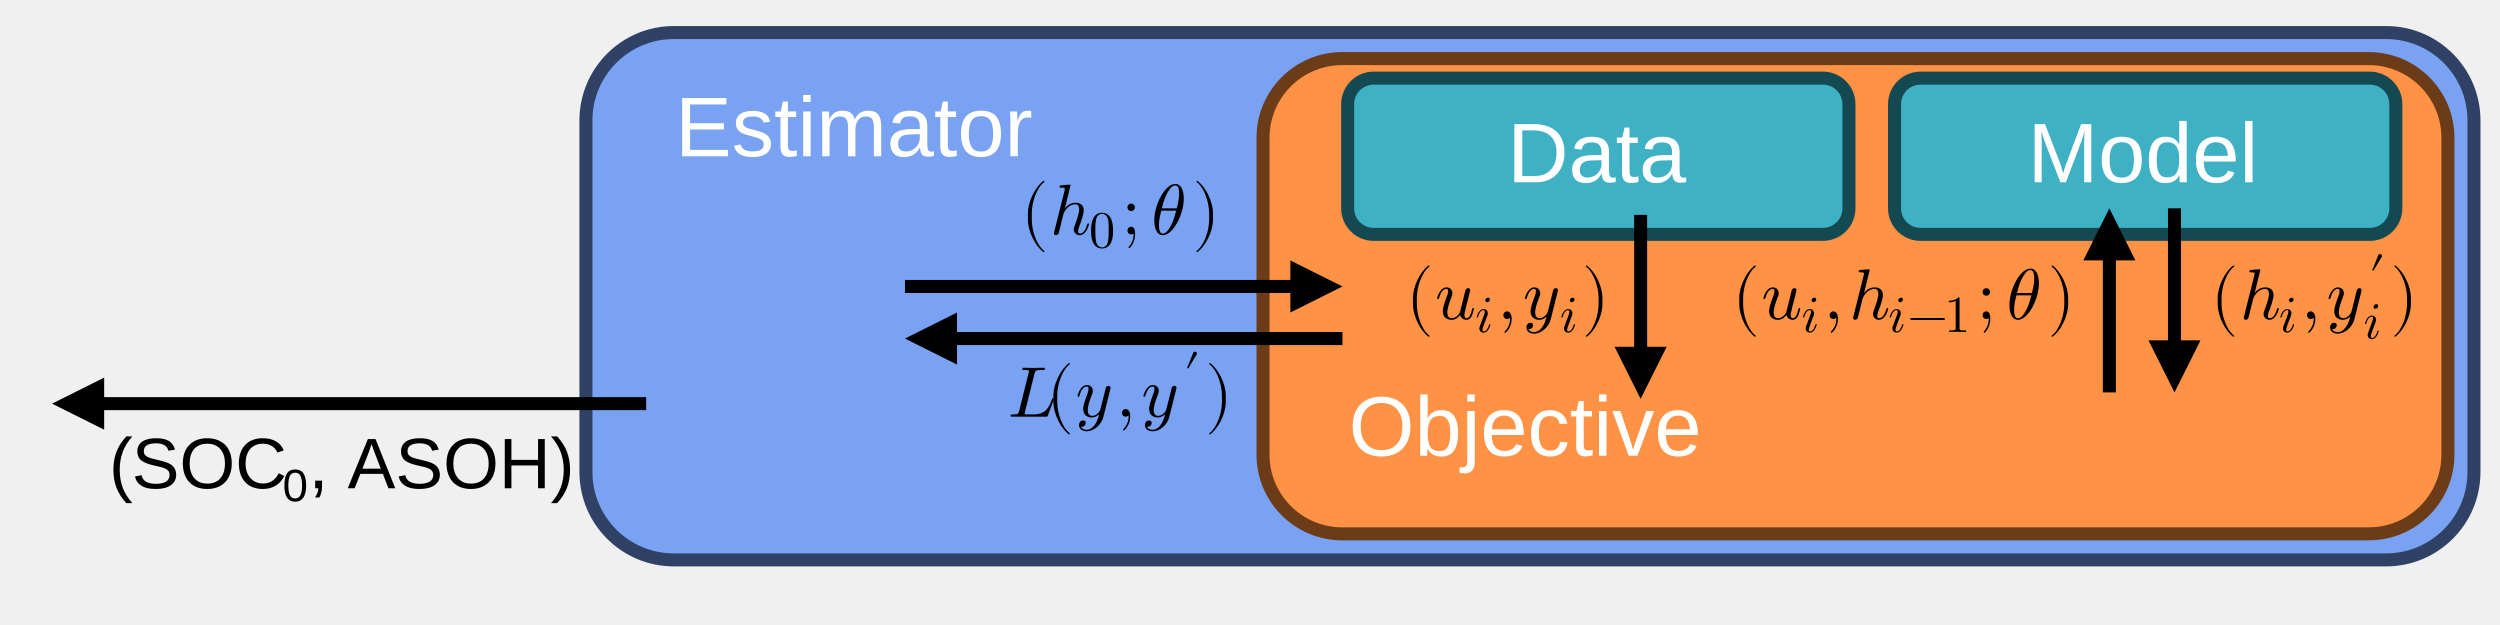
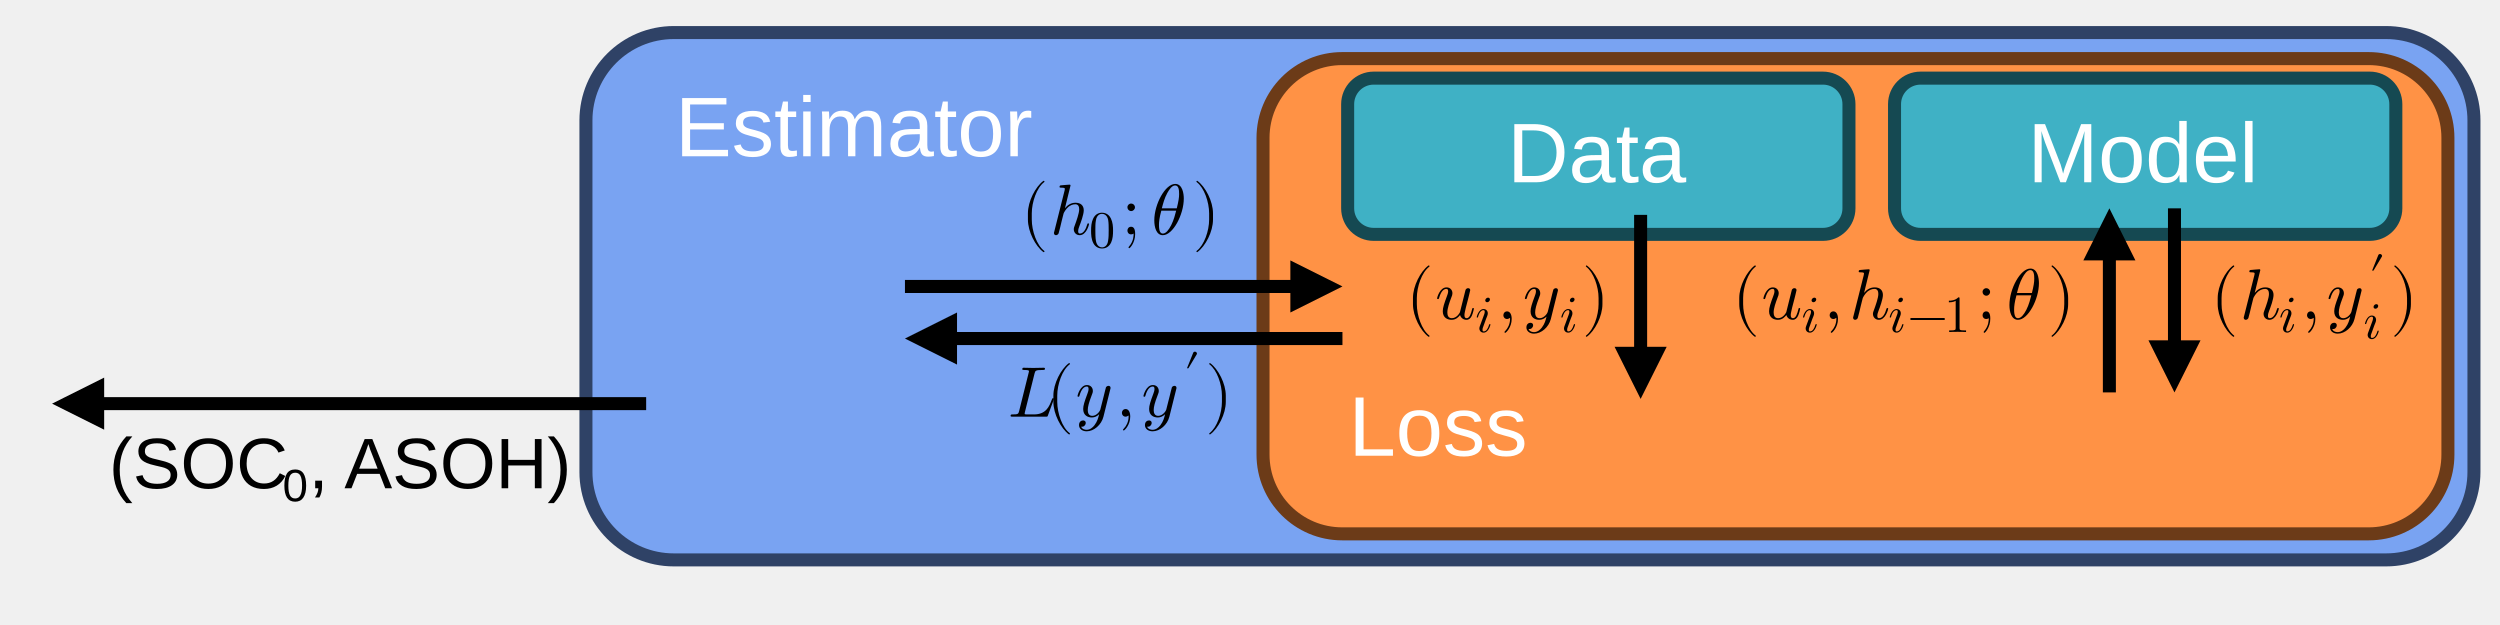
<svg xmlns="http://www.w3.org/2000/svg" width="384" height="96" overflow="hidden">
  <g>
    <rect x="0" y="0" width="384" height="96" fill="#FFFFFF" fill-opacity="0" />
    <path d="M90 18.5C90 11.044 96.044 5 103.5 5L366.5 5C373.956 5 380 11.044 380 18.5L380 72.5C380 79.956 373.956 86 366.5 86L103.5 86C96.044 86 90 79.956 90 72.5Z" stroke="#2F4266" stroke-width="2" stroke-miterlimit="8" fill="#79A3F2" fill-rule="evenodd" />
    <text fill="#FFFFFF" font-family="Arial,Arial_MSFontService,sans-serif" font-weight="400" font-size="13" transform="translate(103.716 24)">Estimator</text>
    <path d="M194 21.167C194 14.447 199.447 9 206.167 9L363.833 9C370.553 9 376 14.447 376 21.167L376 69.833C376 76.553 370.553 82 363.833 82L206.167 82C199.447 82 194 76.553 194 69.833Z" stroke="#6C3B18" stroke-width="2" stroke-miterlimit="8" fill="#FF9245" fill-rule="evenodd" />
-     <text fill="#FFFFFF" font-family="Arial,Arial_MSFontService,sans-serif" font-weight="400" font-size="13" transform="translate(207.161 70)">Objective</text>
+     <text fill="#FFFFFF" font-family="Arial,Arial_MSFontService,sans-serif" font-weight="400" font-size="13" transform="translate(207.161 70)">Loss</text>
    <path d="M291 16C291 13.791 292.791 12 295 12L364 12C366.209 12 368 13.791 368 16L368 32C368 34.209 366.209 36 364 36L295 36C292.791 36 291 34.209 291 32Z" stroke="#154952" stroke-width="2" stroke-miterlimit="8" fill="#3FB1C5" fill-rule="evenodd" />
    <text fill="#FFFFFF" font-family="Arial,Arial_MSFontService,sans-serif" font-weight="400" font-size="13" transform="translate(311.458 28)">Model</text>
    <path d="M207 16C207 13.791 208.791 12 211 12L280 12C282.209 12 284 13.791 284 16L284 32C284 34.209 282.209 36 280 36L211 36C208.791 36 207 34.209 207 32Z" stroke="#154952" stroke-width="2" stroke-miterlimit="8" fill="#3FB1C5" fill-rule="evenodd" />
    <text fill="#FFFFFF" font-family="Arial,Arial_MSFontService,sans-serif" font-weight="400" font-size="13" transform="translate(231.538 28)">Data</text>
    <text font-family="Cambria Math,Cambria Math_MSFontService,sans-serif" font-weight="400" font-size="11" transform="translate(339.529 49)">(</text>
    <text font-family="Cambria Math,Cambria Math_MSFontService,sans-serif" font-weight="400" font-size="11" transform="translate(344.029 49)">ℎ</text>
    <text font-family="Cambria Math,Cambria Math_MSFontService,sans-serif" font-weight="400" font-size="8" transform="translate(350.029 51)">𝑖</text>
    <text font-family="Cambria Math,Cambria Math_MSFontService,sans-serif" font-weight="400" font-size="11" transform="translate(353.403 49)">,</text>
    <text font-family="Cambria Math,Cambria Math_MSFontService,sans-serif" font-weight="400" font-size="11" transform="translate(357.349 49)">𝑦</text>
    <text font-family="Cambria Math,Cambria Math_MSFontService,sans-serif" font-weight="400" font-size="8" transform="translate(363.029 52)">𝑖</text>
    <text font-family="Cambria Math,Cambria Math_MSFontService,sans-serif" font-weight="400" font-size="8" transform="translate(363.869 45)">′</text>
    <text font-family="Cambria Math,Cambria Math_MSFontService,sans-serif" font-weight="400" font-size="11" transform="translate(367.143 49)">)</text>
    <text font-family="Cambria Math,Cambria Math_MSFontService,sans-serif" font-weight="400" font-size="11" transform="translate(215.922 49)">(</text>
    <text font-family="Cambria Math,Cambria Math_MSFontService,sans-serif" font-weight="400" font-size="11" transform="translate(220.422 49)">𝑢</text>
    <text font-family="Cambria Math,Cambria Math_MSFontService,sans-serif" font-weight="400" font-size="8" transform="translate(226.588 51)">𝑖</text>
    <text font-family="Cambria Math,Cambria Math_MSFontService,sans-serif" font-weight="400" font-size="11" transform="translate(229.962 49)">,</text>
    <text font-family="Cambria Math,Cambria Math_MSFontService,sans-serif" font-weight="400" font-size="11" transform="translate(233.908 49)">𝑦</text>
    <text font-family="Cambria Math,Cambria Math_MSFontService,sans-serif" font-weight="400" font-size="8" transform="translate(239.588 51)">𝑖</text>
    <text font-family="Cambria Math,Cambria Math_MSFontService,sans-serif" font-weight="400" font-size="11" transform="translate(242.962 49)">)</text>
    <text font-family="Cambria Math,Cambria Math_MSFontService,sans-serif" font-weight="400" font-size="11" transform="translate(266.041 49)">(</text>
    <text font-family="Cambria Math,Cambria Math_MSFontService,sans-serif" font-weight="400" font-size="11" transform="translate(270.541 49)">𝑢</text>
    <text font-family="Cambria Math,Cambria Math_MSFontService,sans-serif" font-weight="400" font-size="8" transform="translate(276.708 51)">𝑖</text>
    <text font-family="Cambria Math,Cambria Math_MSFontService,sans-serif" font-weight="400" font-size="11" transform="translate(280.081 49)">,</text>
    <text font-family="Cambria Math,Cambria Math_MSFontService,sans-serif" font-weight="400" font-size="11" transform="translate(284.028 49)">ℎ</text>
    <text font-family="Cambria Math,Cambria Math_MSFontService,sans-serif" font-weight="400" font-size="8" transform="translate(290.028 51)">𝑖</text>
    <text font-family="Cambria Math,Cambria Math_MSFontService,sans-serif" font-weight="400" font-size="8" transform="translate(292.961 51)">−</text>
    <text font-family="Cambria Math,Cambria Math_MSFontService,sans-serif" font-weight="400" font-size="8" transform="translate(298.628 51)">1</text>
    <text font-family="Cambria Math,Cambria Math_MSFontService,sans-serif" font-weight="400" font-size="11" transform="translate(303.568 49)">;</text>
    <text font-family="Cambria Math,Cambria Math_MSFontService,sans-serif" font-weight="400" font-size="11" transform="translate(308.181 49)">𝜃</text>
    <text font-family="Cambria Math,Cambria Math_MSFontService,sans-serif" font-weight="400" font-size="11" transform="translate(314.494 49)">)</text>
    <path d="M1.5623e-06-1 60.533-1 60.533 1-1.5623e-06 1ZM59.2-4 67.2 0 59.2 4Z" transform="matrix(-1 0 0 1 206.2 52)" />
-     <text font-family="Arial,Arial_MSFontService,sans-serif" font-weight="400" font-size="11" transform="translate(16.7318 75)">(</text>
-     <text font-family="Arial,Arial_MSFontService,sans-serif" font-weight="400" font-size="11" transform="translate(20.2318 75)">SOC</text>
+     <text font-family="Arial,Arial_MSFontService,sans-serif" font-weight="400" font-size="11" transform="translate(16.7318 75)">(SOC</text>
    <text font-family="Arial,Arial_MSFontService,sans-serif" font-weight="400" font-size="7" transform="translate(43.3984 77)">0</text>
-     <text font-family="Arial,Arial_MSFontService,sans-serif" font-weight="400" font-size="11" transform="translate(47.3984 75)">,</text>
-     <text font-family="Arial,Arial_MSFontService,sans-serif" font-weight="400" font-size="11" transform="translate(53.3984 75)">ASOH)</text>
+     <text font-family="Arial,Arial_MSFontService,sans-serif" font-weight="400" font-size="11" transform="translate(47.3984 75)">, ASOH)</text>
    <path d="M1.15054e-06-1 84.583-1 84.583 1-1.15054e-06 1ZM83.25-4 91.25 0 83.25 4Z" transform="matrix(-1 0 0 1 99.25 62)" />
    <path d="M335 32 335 53.606 333 53.606 333 32ZM338 52.273 334 60.273 330 52.273Z" />
    <path d="M253 33 253 54.606 251 54.606 251 33ZM256 53.273 252 61.273 248 53.273Z" />
    <path d="M1-3.71334e-06 1 21.606-1 21.606-1 3.71334e-06ZM4 20.273 0 28.273-4 20.273Z" transform="matrix(1 0 0 -1 324 60.2729)" />
    <text font-family="Cambria Math,Cambria Math_MSFontService,sans-serif" font-weight="400" font-size="11" transform="translate(156.778 36)">(</text>
    <text font-family="Cambria Math,Cambria Math_MSFontService,sans-serif" font-weight="400" font-size="11" transform="translate(161.278 36)">ℎ</text>
    <text font-family="Cambria Math,Cambria Math_MSFontService,sans-serif" font-weight="400" font-size="8" transform="translate(167.278 38)">0</text>
    <text font-family="Cambria Math,Cambria Math_MSFontService,sans-serif" font-weight="400" font-size="11" transform="translate(172.218 36)">;</text>
    <text font-family="Cambria Math,Cambria Math_MSFontService,sans-serif" font-weight="400" font-size="11" transform="translate(176.831 36)">𝜃</text>
    <text font-family="Cambria Math,Cambria Math_MSFontService,sans-serif" font-weight="400" font-size="11" transform="translate(183.145 36)">)</text>
    <text font-family="Cambria Math,Cambria Math_MSFontService,sans-serif" font-weight="400" font-size="11" transform="translate(154.804 64)">𝐿</text>
    <text font-family="Cambria Math,Cambria Math_MSFontService,sans-serif" font-weight="400" font-size="11" transform="translate(160.69 64)">(</text>
    <text font-family="Cambria Math,Cambria Math_MSFontService,sans-serif" font-weight="400" font-size="11" transform="translate(165.19 64)">𝑦</text>
    <text font-family="Cambria Math,Cambria Math_MSFontService,sans-serif" font-weight="400" font-size="11" transform="translate(171.37 64)">,</text>
    <text font-family="Cambria Math,Cambria Math_MSFontService,sans-serif" font-weight="400" font-size="11" transform="translate(175.317 64)">𝑦</text>
    <text font-family="Cambria Math,Cambria Math_MSFontService,sans-serif" font-weight="400" font-size="8" transform="translate(181.837 60)">′</text>
    <text font-family="Cambria Math,Cambria Math_MSFontService,sans-serif" font-weight="400" font-size="11" transform="translate(185.11 64)">)</text>
    <path d="M139 43 199.533 43 199.533 45 139 45ZM198.2 40 206.2 44 198.2 48Z" />
  </g>
</svg>
